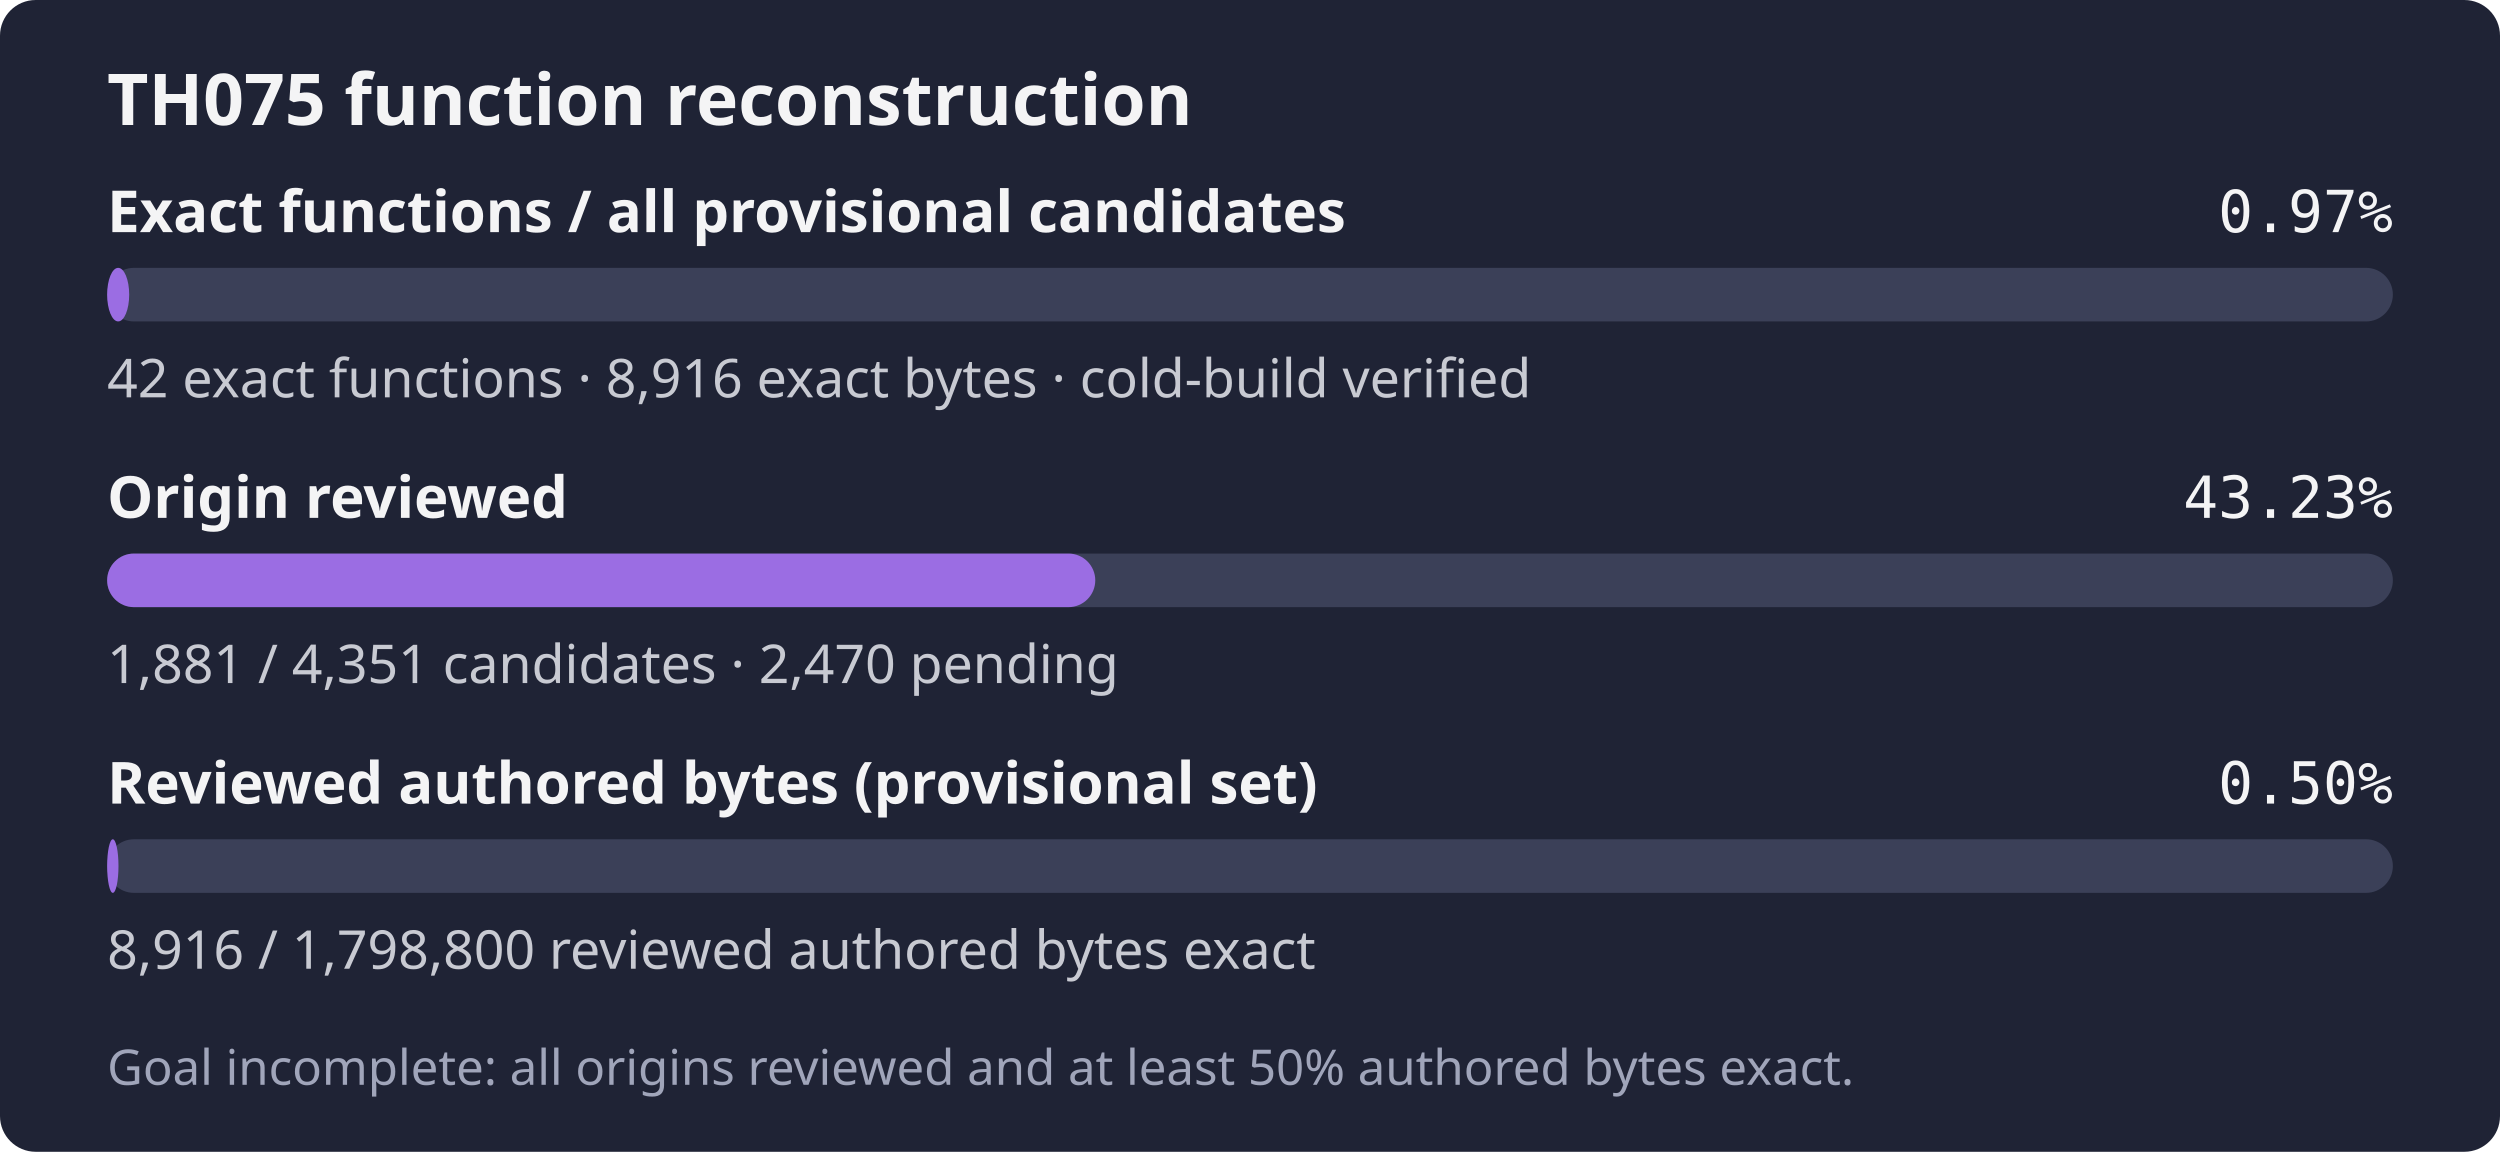
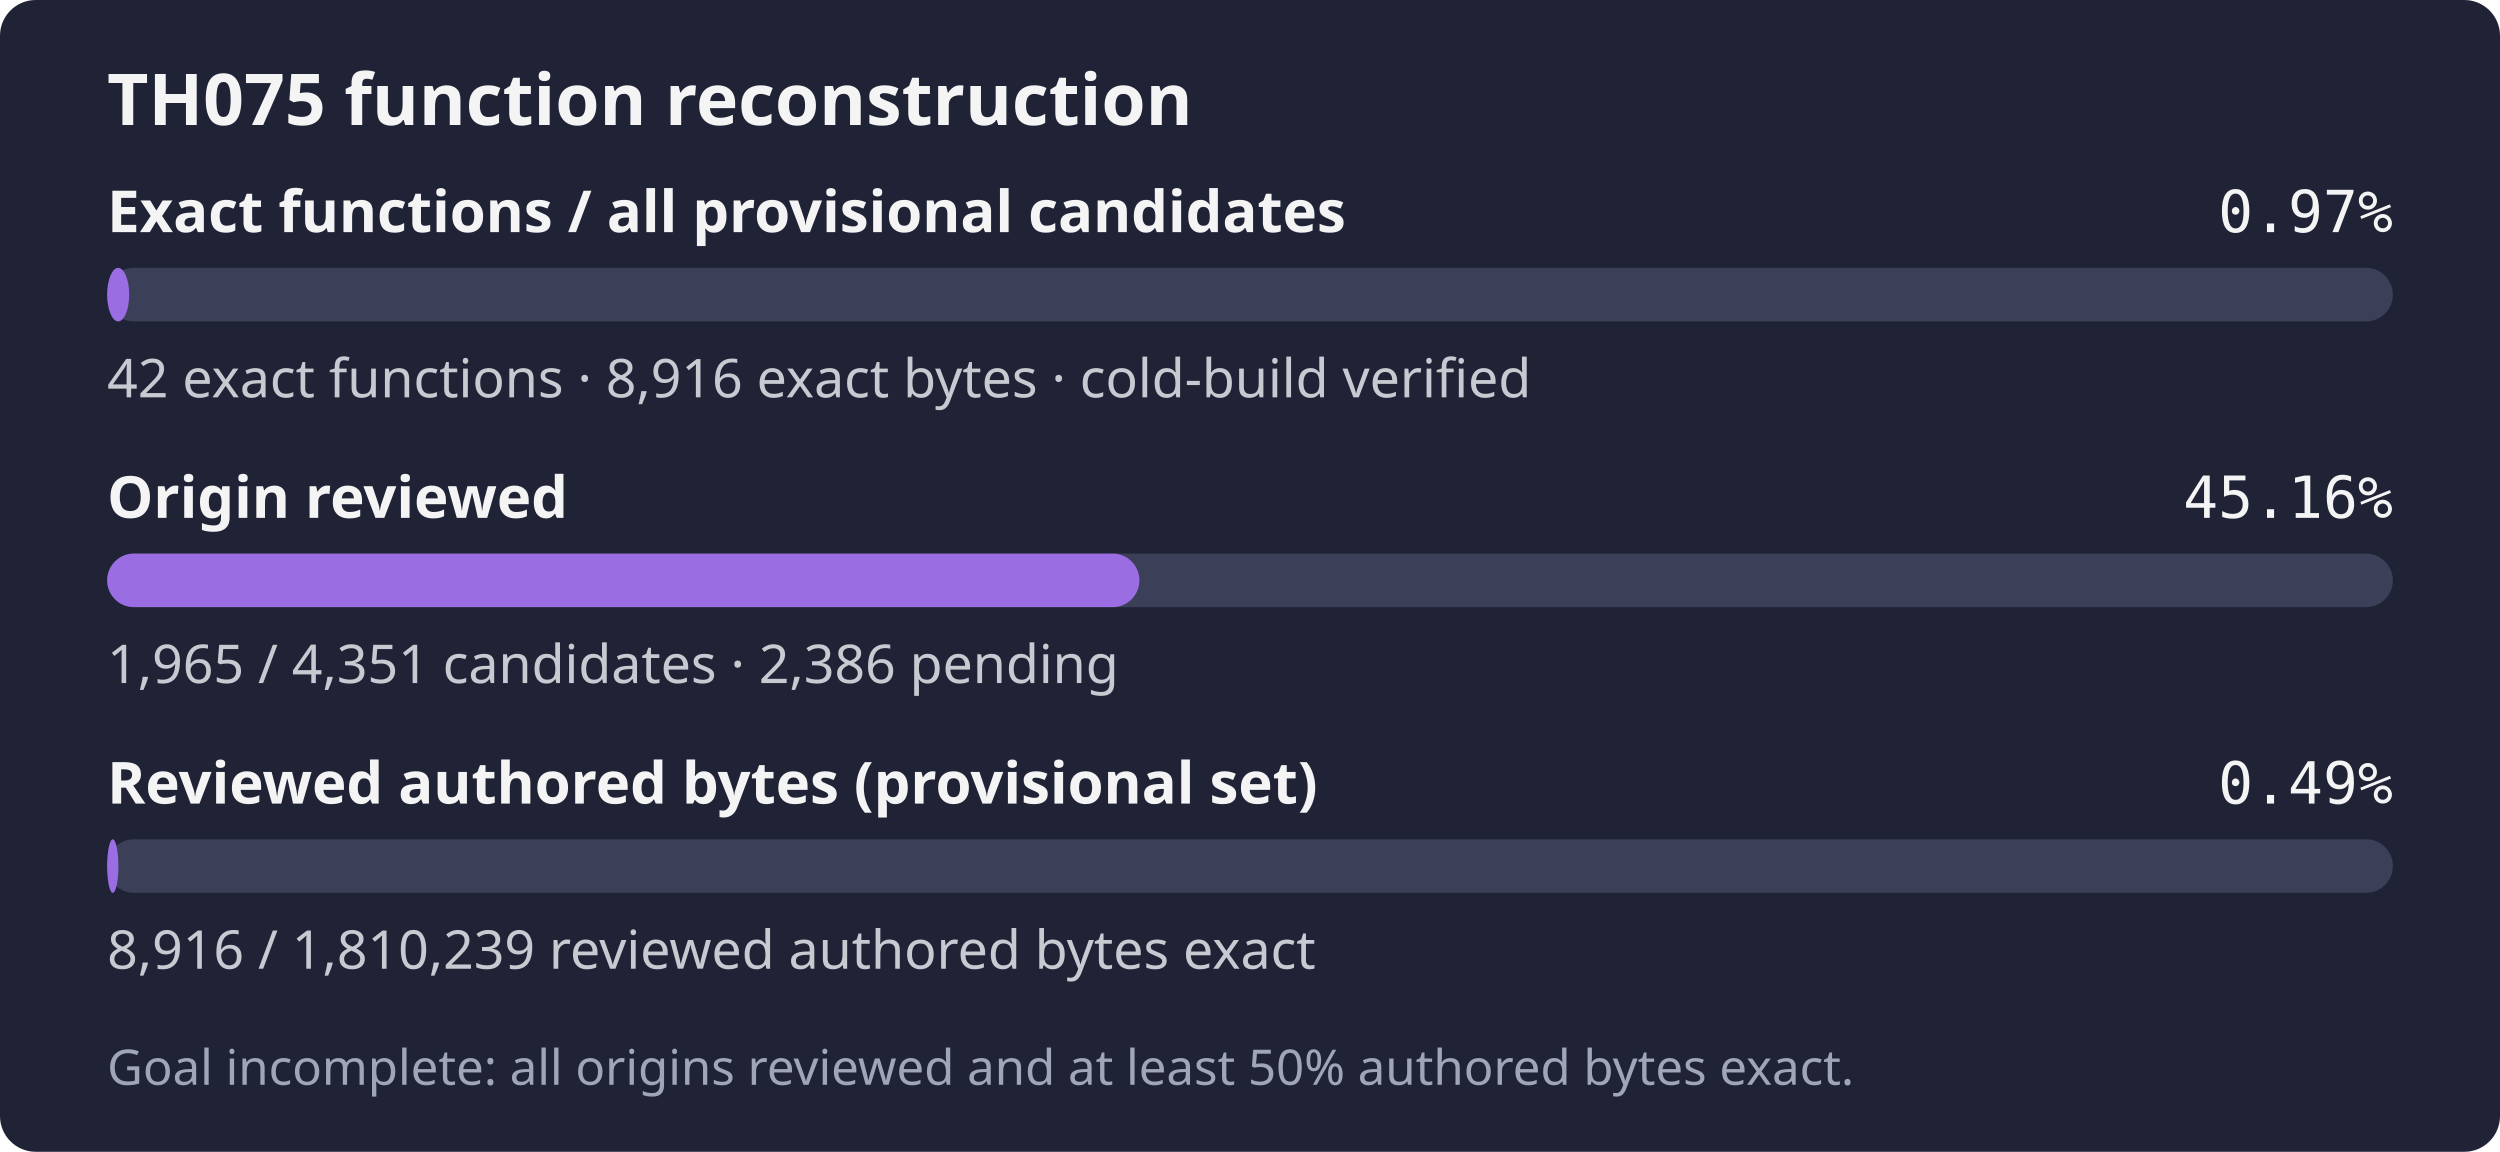
- <svg xmlns="http://www.w3.org/2000/svg" width="560" height="258" role="img" aria-label="TH075: 42 exact functions, 8,916 exact bytes; 1,881 of 4,351 candidates reviewed; Goal incomplete: all origins reviewed and at least 50% authored bytes exact.">
+ <svg xmlns="http://www.w3.org/2000/svg" width="560" height="258" role="img" aria-label="TH075: 42 exact functions, 8,916 exact bytes; 1,965 of 4,351 candidates reviewed; Goal incomplete: all origins reviewed and at least 50% authored bytes exact.">
  <rect width="560" height="258" rx="8" fill="#1f2335" />
  <text x="24" y="28" fill="#f4f4f5" font-family="sans-serif" font-size="16" font-weight="600">TH075 function reconstruction</text>
  <text x="24" y="52" fill="#f4f4f5" font-family="sans-serif" font-size="13" font-weight="600">Exact functions / all provisional candidates</text>
  <text x="536" y="52" fill="#f4f4f5" text-anchor="end" font-family="monospace" font-size="13">0.97%</text>
  <rect x="24" y="60" width="512" height="12" rx="6" fill="#3b4058" />
  <rect x="24" y="60" width="4.94" height="12" rx="6" fill="#9b6de3" />
  <text x="24" y="89" fill="#c8cad2" font-family="sans-serif" font-size="12">42 exact functions · 8,916 exact bytes · cold-build verified</text>
  <text x="24" y="116" fill="#f4f4f5" font-family="sans-serif" font-size="13" font-weight="600">Origin reviewed</text>
-   <text x="536" y="116" fill="#f4f4f5" text-anchor="end" font-family="monospace" font-size="13">43.23%</text>
+   <text x="536" y="116" fill="#f4f4f5" text-anchor="end" font-family="monospace" font-size="13">45.16%</text>
  <rect x="24" y="124" width="512" height="12" rx="6" fill="#3b4058" />
-   <rect x="24" y="124" width="221.34" height="12" rx="6" fill="#9b6de3" />
-   <text x="24" y="153" fill="#c8cad2" font-family="sans-serif" font-size="12">1,881 / 4,351 candidates · 2,470 pending</text>
+   <rect x="24" y="124" width="231.23" height="12" rx="6" fill="#9b6de3" />
+   <text x="24" y="153" fill="#c8cad2" font-family="sans-serif" font-size="12">1,965 / 4,351 candidates · 2,386 pending</text>
  <text x="24" y="180" fill="#f4f4f5" font-family="sans-serif" font-size="13" font-weight="600">Reviewed authored bytes (provisional set)</text>
-   <text x="536" y="180" fill="#f4f4f5" text-anchor="end" font-family="monospace" font-size="13">0.50%</text>
+   <text x="536" y="180" fill="#f4f4f5" text-anchor="end" font-family="monospace" font-size="13">0.49%</text>
  <rect x="24" y="188" width="512" height="12" rx="6" fill="#3b4058" />
-   <rect x="24" y="188" width="2.54" height="12" rx="6" fill="#9b6de3" />
-   <text x="24" y="217" fill="#c8cad2" font-family="sans-serif" font-size="12">8,916 / 1,798,800 reviewed authored bytes exact</text>
+   <rect x="24" y="188" width="2.52" height="12" rx="6" fill="#9b6de3" />
+   <text x="24" y="217" fill="#c8cad2" font-family="sans-serif" font-size="12">8,916 / 1,810,239 reviewed authored bytes exact</text>
  <text x="24" y="243" fill="#a0a5ba" font-family="sans-serif" font-size="11">Goal incomplete: all origins reviewed and at least 50% authored bytes exact.</text>
</svg>
